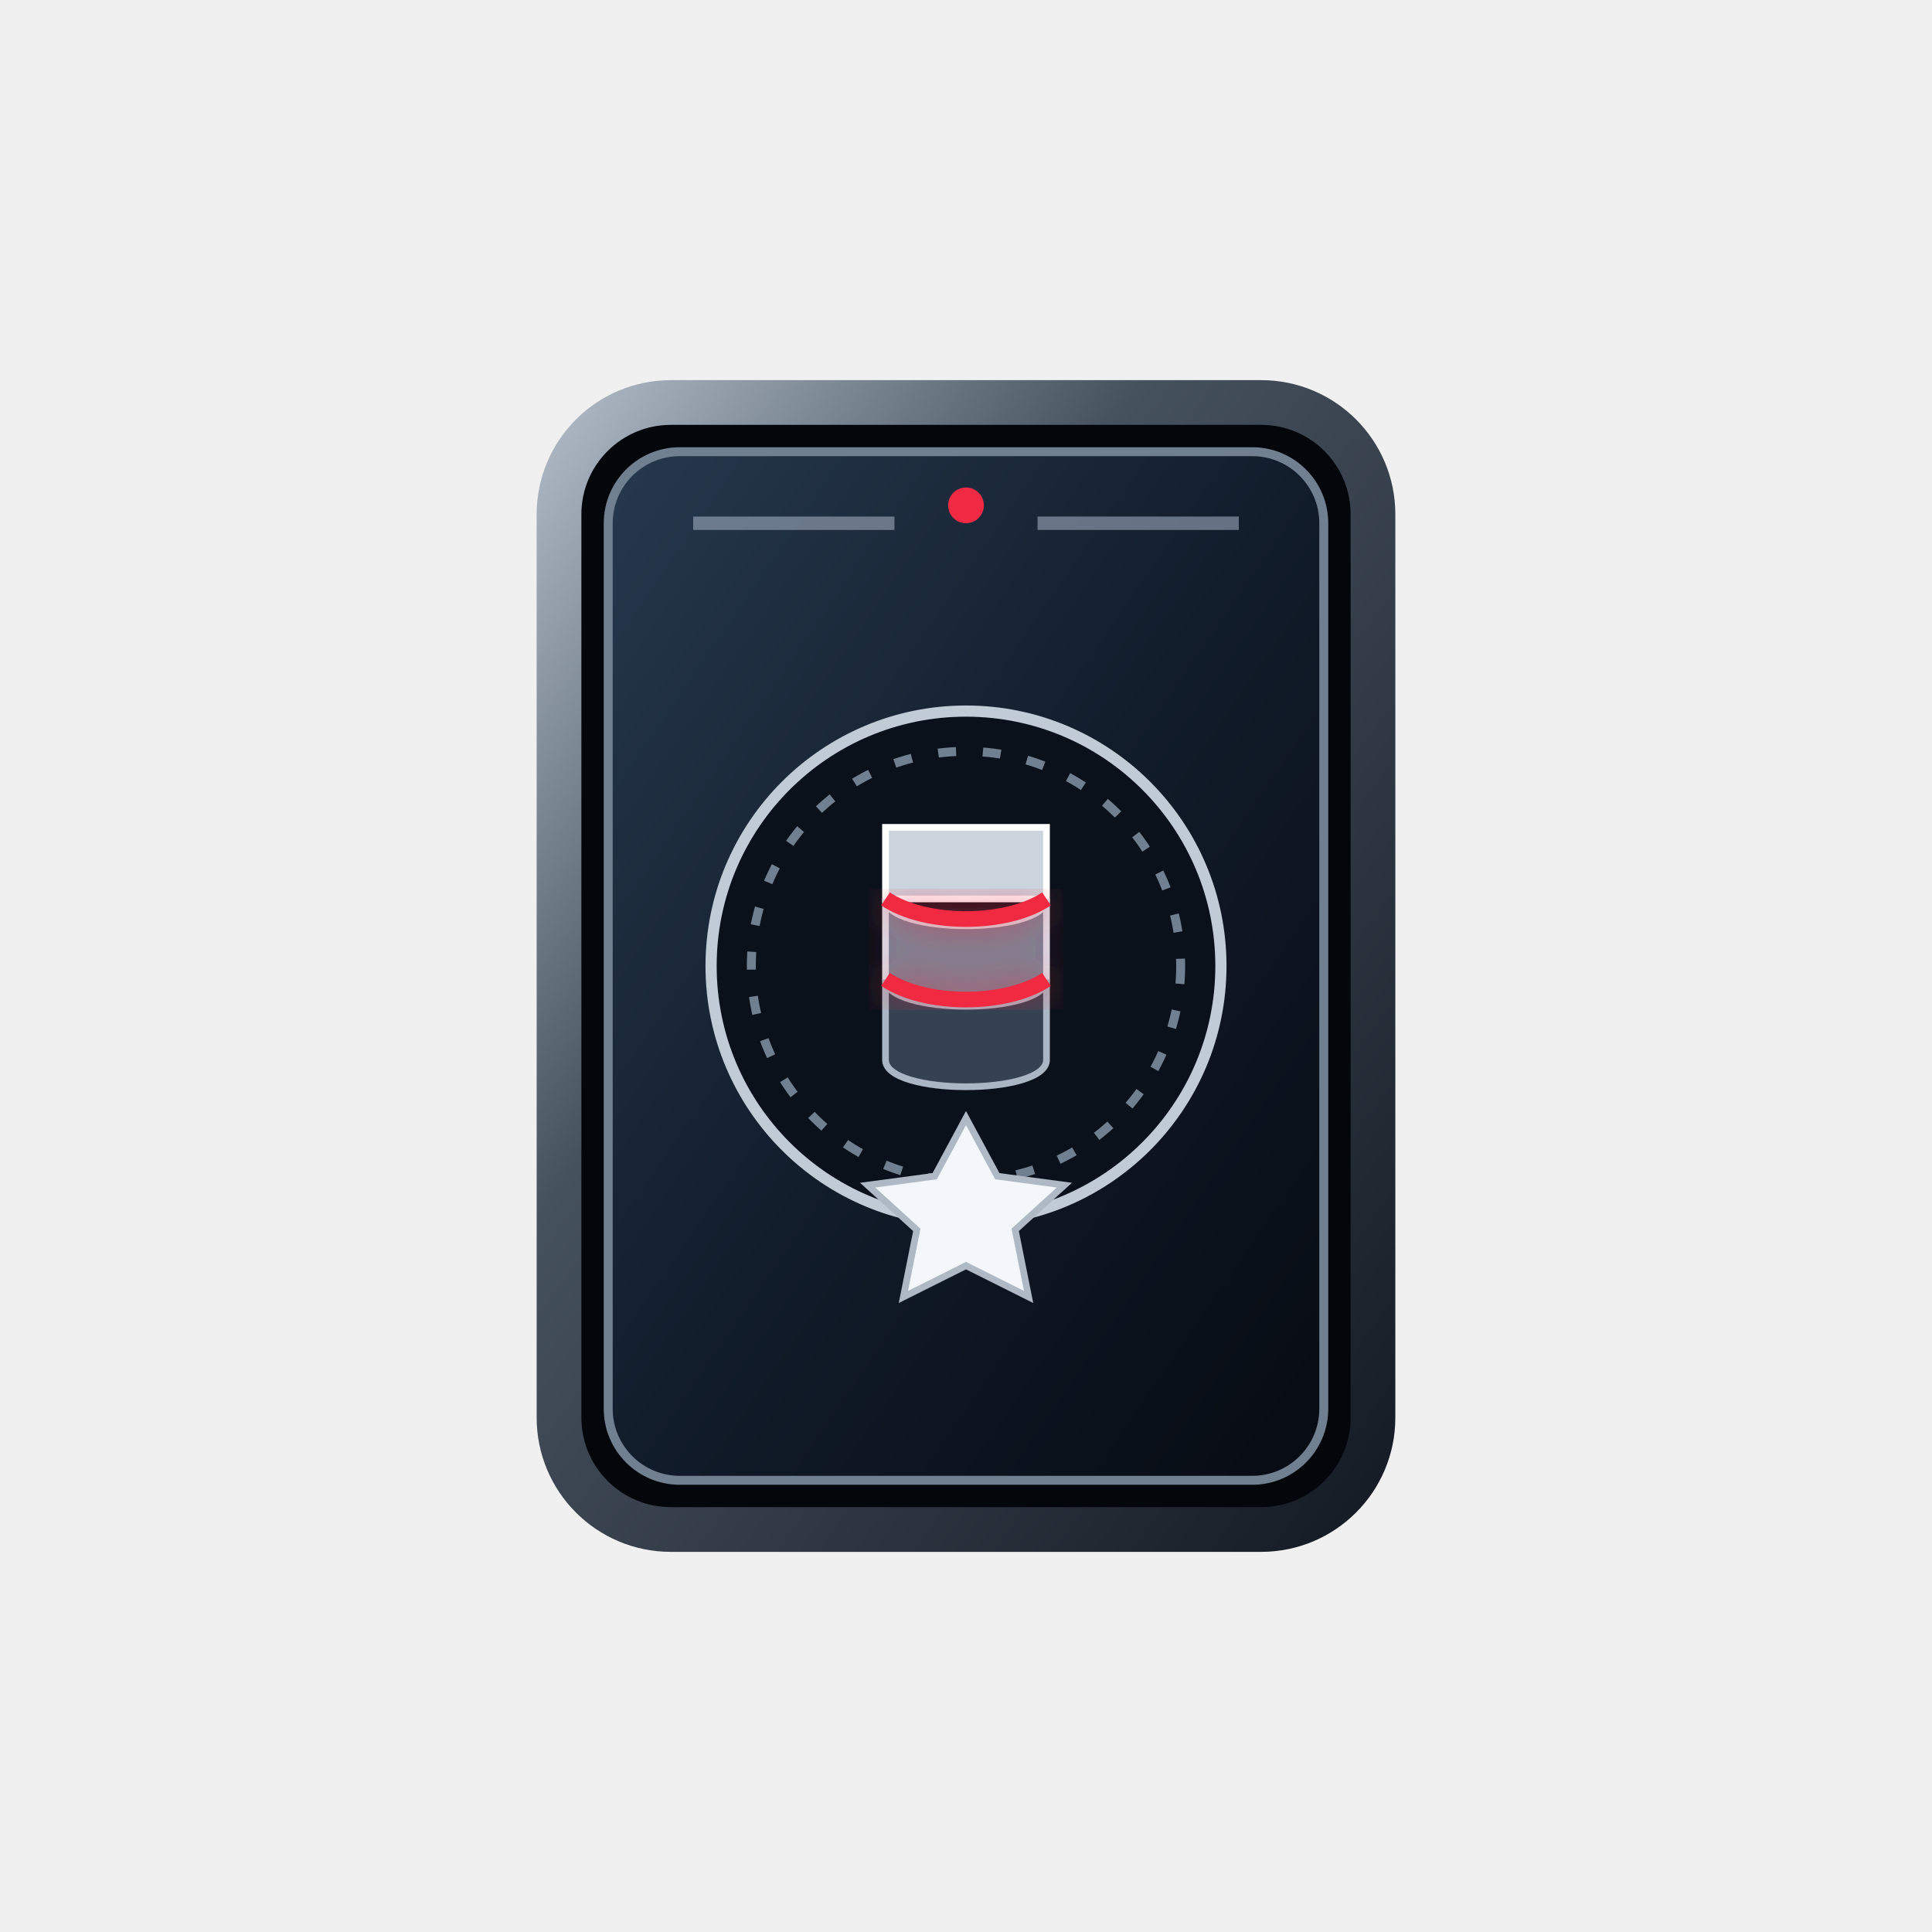
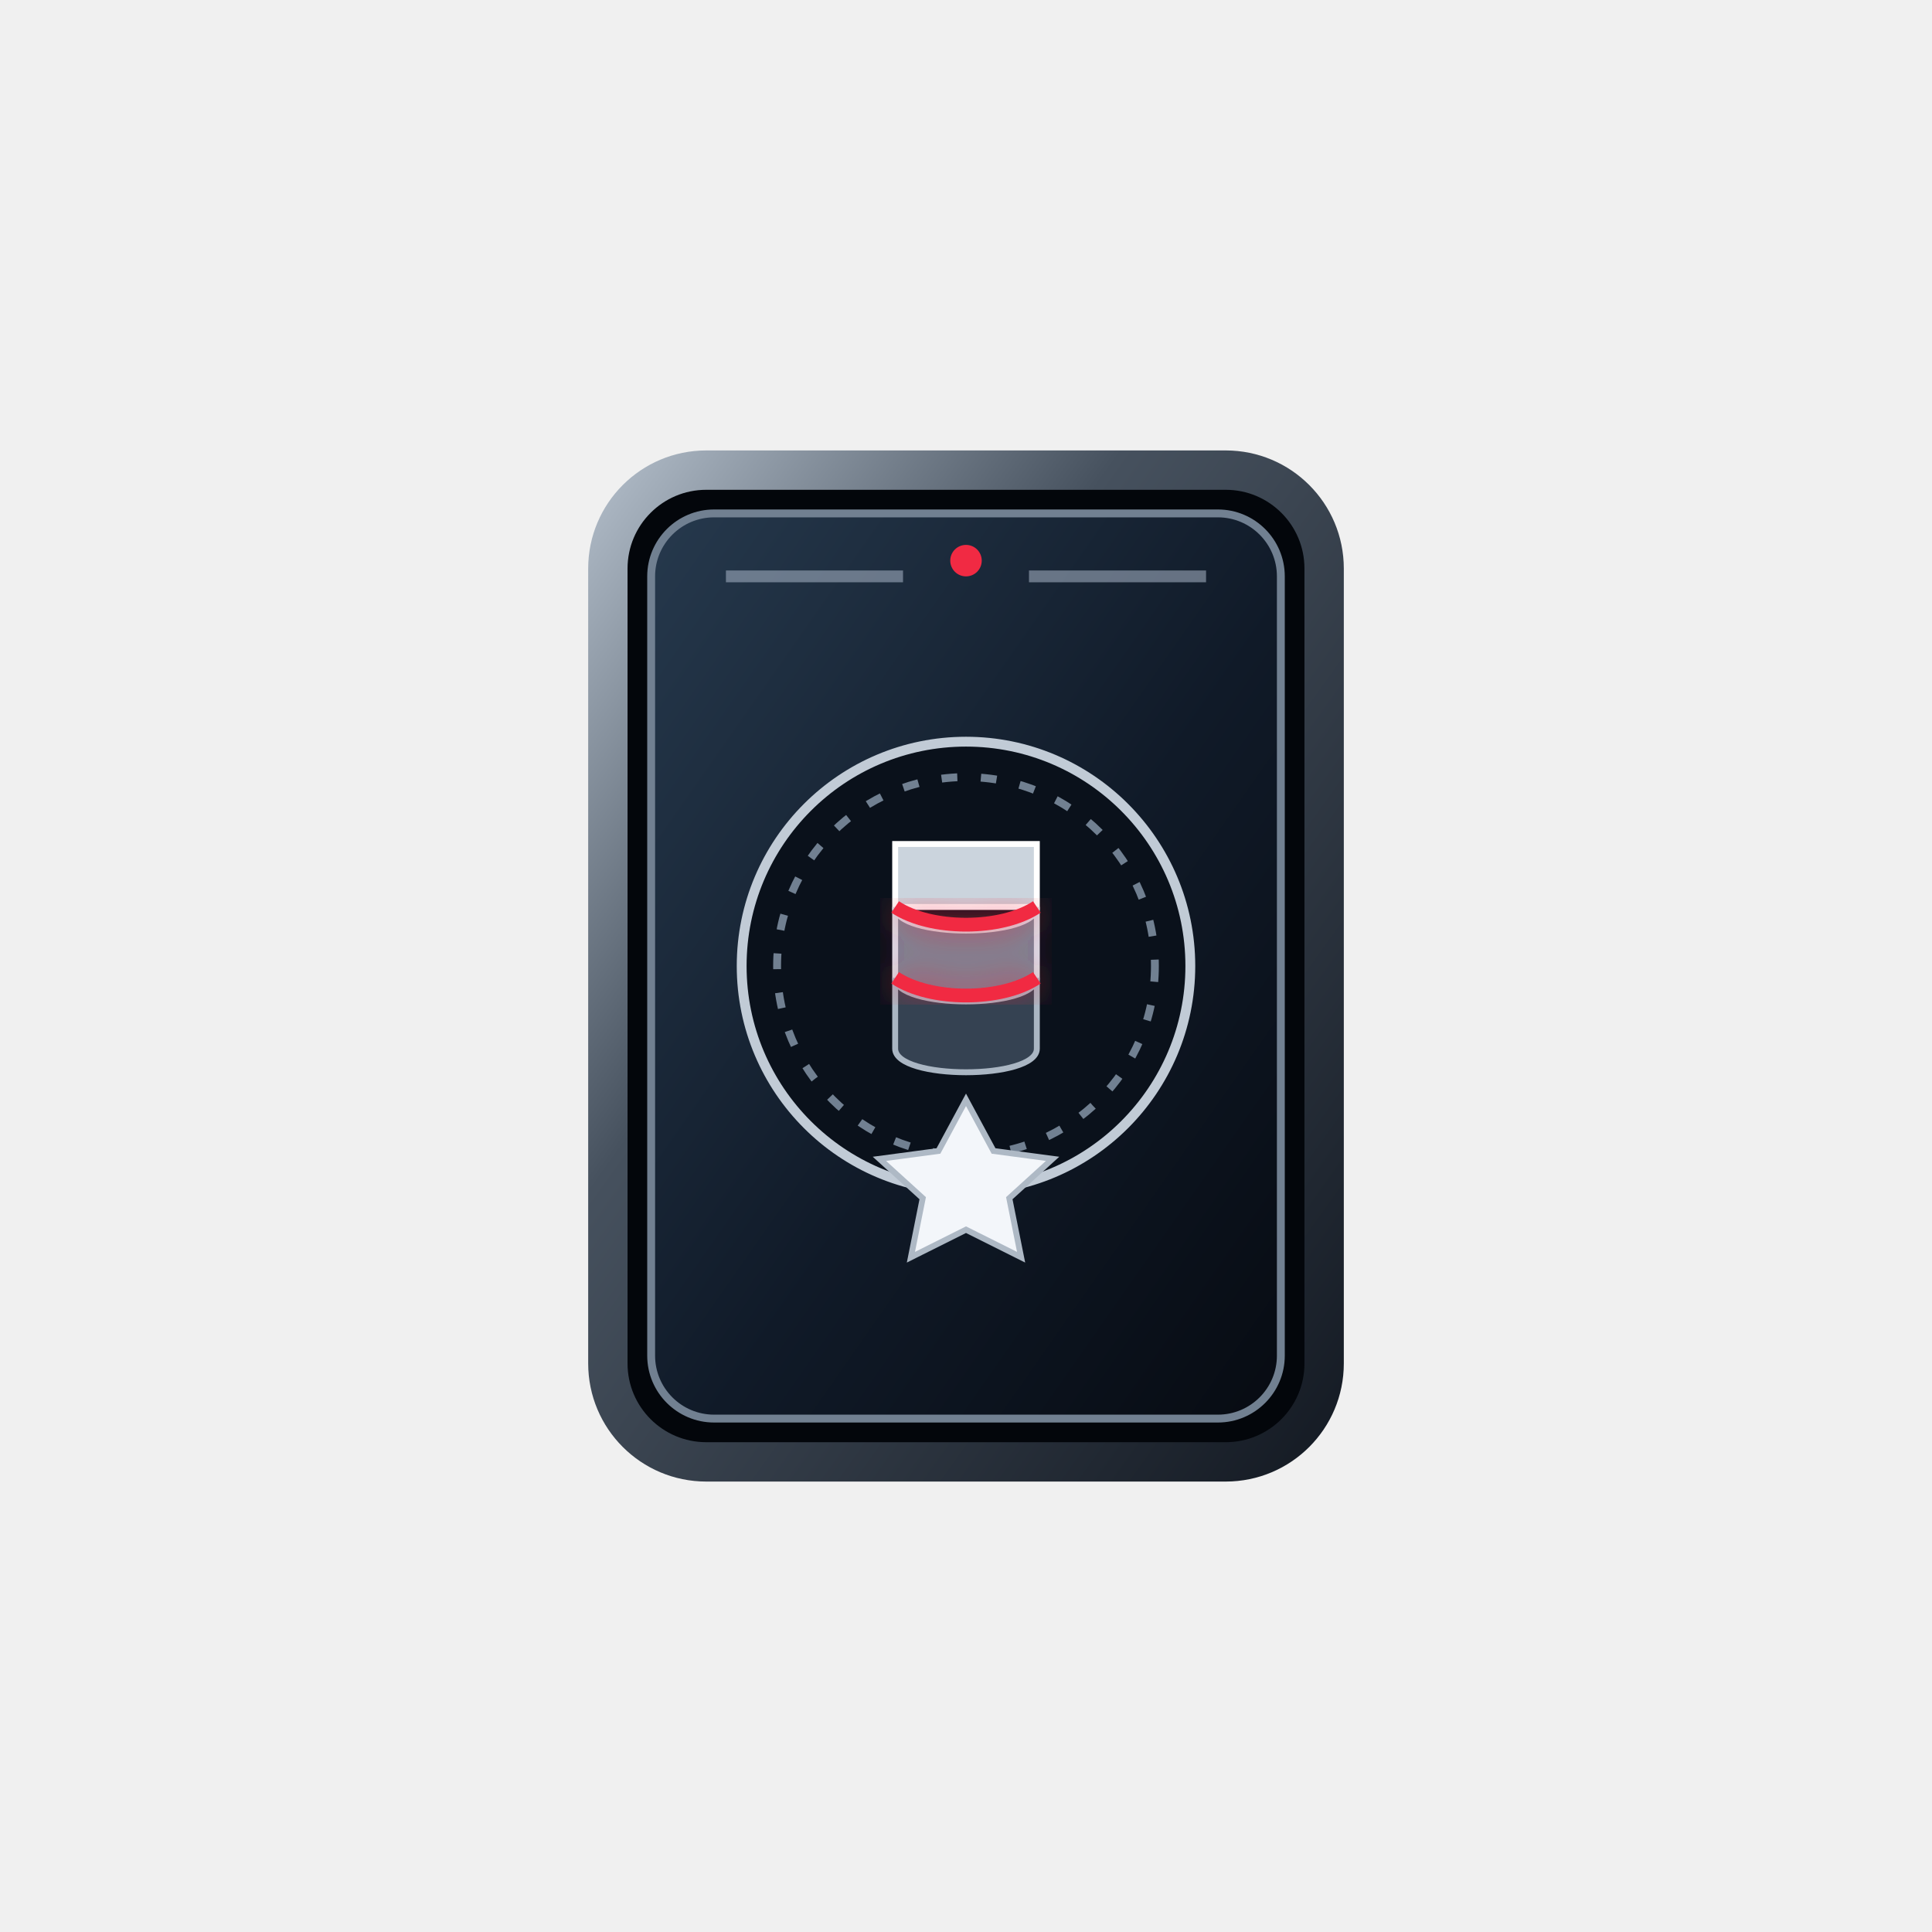
<svg xmlns="http://www.w3.org/2000/svg" width="432" height="432" viewBox="0 0 432 432">
  <defs>
    <linearGradient id="metal" x1="0" y1="0" x2="1" y2="1">
      <stop stop-color="#aeb9c5" />
      <stop offset=".35" stop-color="#46515e" />
      <stop offset="1" stop-color="#151b24" />
    </linearGradient>
    <linearGradient id="glass" x1="0" y1="0" x2="1" y2="1">
      <stop stop-color="#26394d" />
      <stop offset=".55" stop-color="#101a28" />
      <stop offset="1" stop-color="#070b12" />
    </linearGradient>
    <linearGradient id="red" x1="0" y1="0" x2="1" y2="0">
      <stop stop-color="#8d1023" />
      <stop offset=".5" stop-color="#ff334d" />
      <stop offset="1" stop-color="#8d1023" />
    </linearGradient>
    <filter id="glow">
      <feGaussianBlur stdDeviation="5" result="b" />
      <feMerge>
        <feMergeNode in="b" />
        <feMergeNode in="SourceGraphic" />
      </feMerge>
    </filter>
  </defs>
-   <g transform="translate(216 216)">
+   <g transform="translate(216 216) scale(.88)">
    <rect x="-91" y="-126" width="182" height="252" rx="25" fill="#03060b" stroke="url(#metal)" stroke-width="10" />
    <rect x="-80" y="-115" width="160" height="230" rx="16" fill="url(#glass)" stroke="#718091" stroke-width="2" />
    <path d="M-78 -87H78" stroke="url(#red)" stroke-width="6" filter="url(#glow)" />
    <path d="M-61 -99h45M16 -99h45" stroke="#a9b7c8" stroke-width="3" opacity=".55" />
    <circle r="57" fill="#0a111b" stroke="#c1cbd6" stroke-width="2.5" />
    <circle r="48" fill="none" stroke="#718091" stroke-width="2" stroke-dasharray="4 6" />
    <path d="M-18 -31h36v16h-36z" fill="#cbd4dd" stroke="#fff" stroke-width="1.5" />
    <path d="M-18 -15c0 8 36 8 36 0v18c0 8-36 8-36 0z" fill="#788696" stroke="#d9e0e8" stroke-width="1.5" />
    <path d="M-18 3c0 8 36 8 36 0v18c0 8-36 8-36 0z" fill="#354252" stroke="#aab6c3" stroke-width="1.5" />
    <path d="M-18 -15c9 6 27 6 36 0M-18 3c9 6 27 6 36 0" fill="none" stroke="#f12a43" stroke-width="3.5" filter="url(#glow)" />
    <path d="M0 34l7 13 15 2-11 10 3 15L0 67l-14 7 3-15-11-10 15-2z" fill="#f3f6fa" stroke="#aeb9c5" stroke-width="1.5" />
    <path d="M-61 86H61" stroke="url(#red)" stroke-width="5" stroke-linecap="round" filter="url(#glow)" />
    <circle cx="0" cy="-103" r="4" fill="#f12a43" />
  </g>
</svg>
